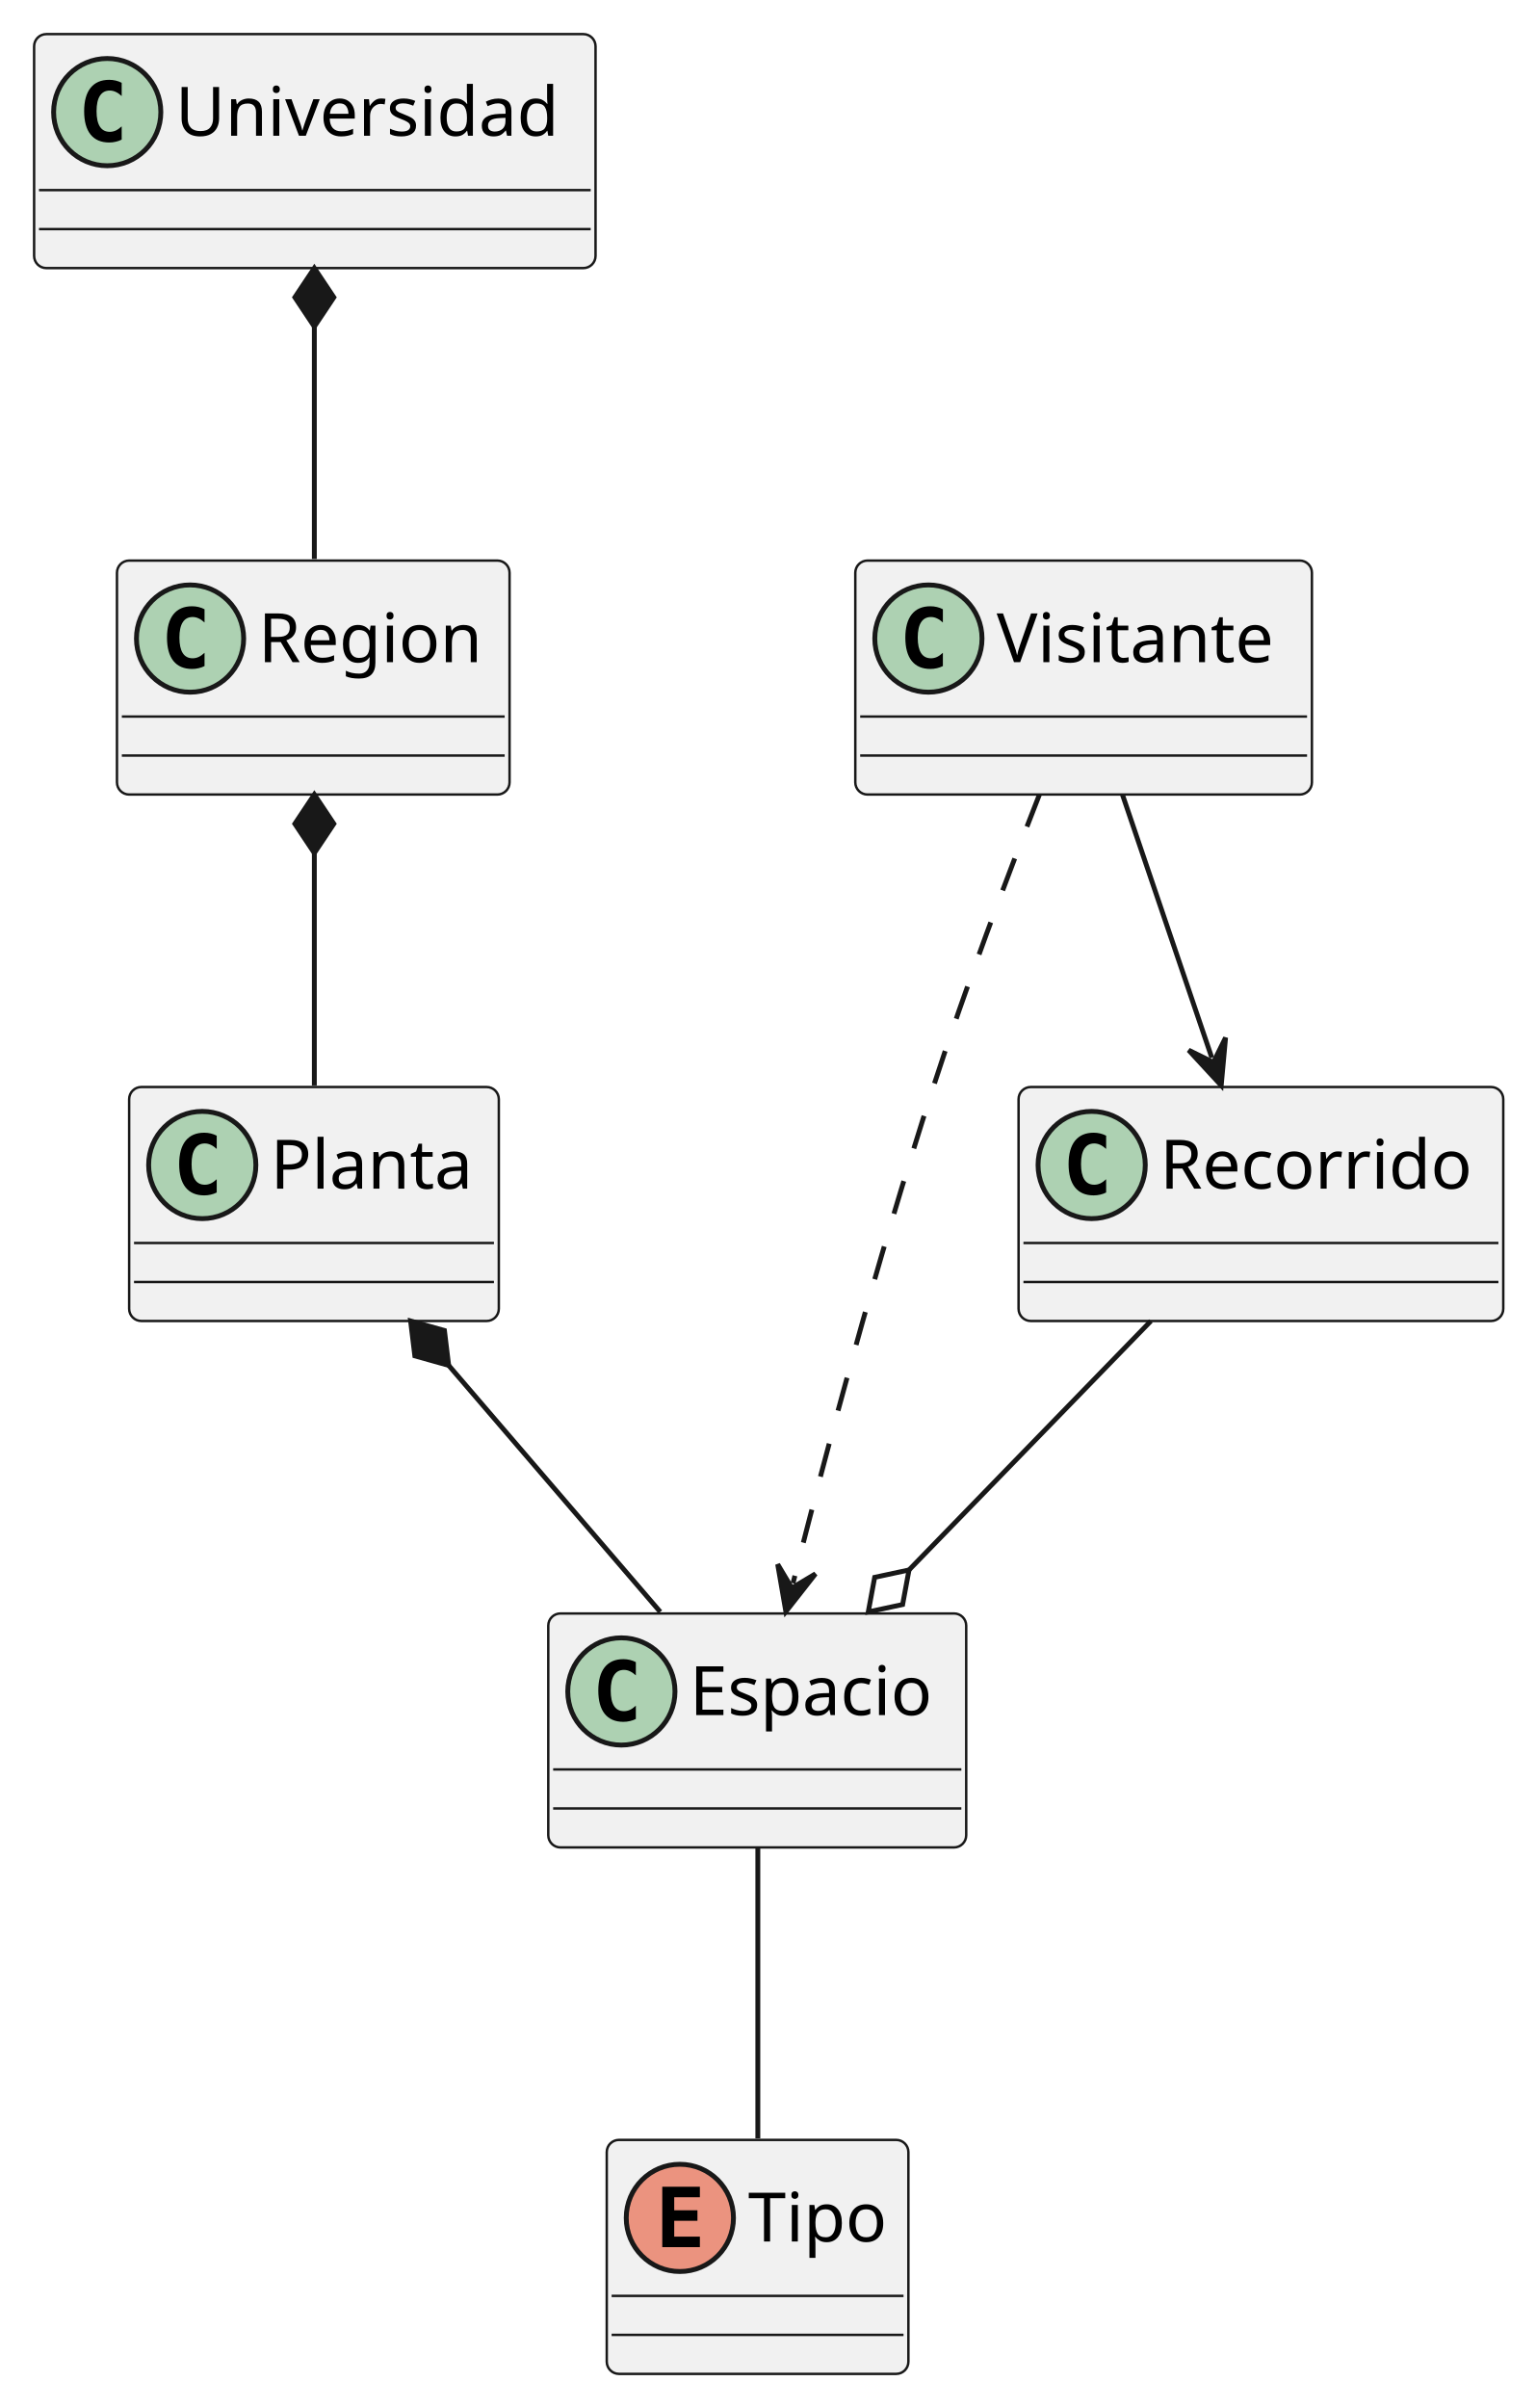
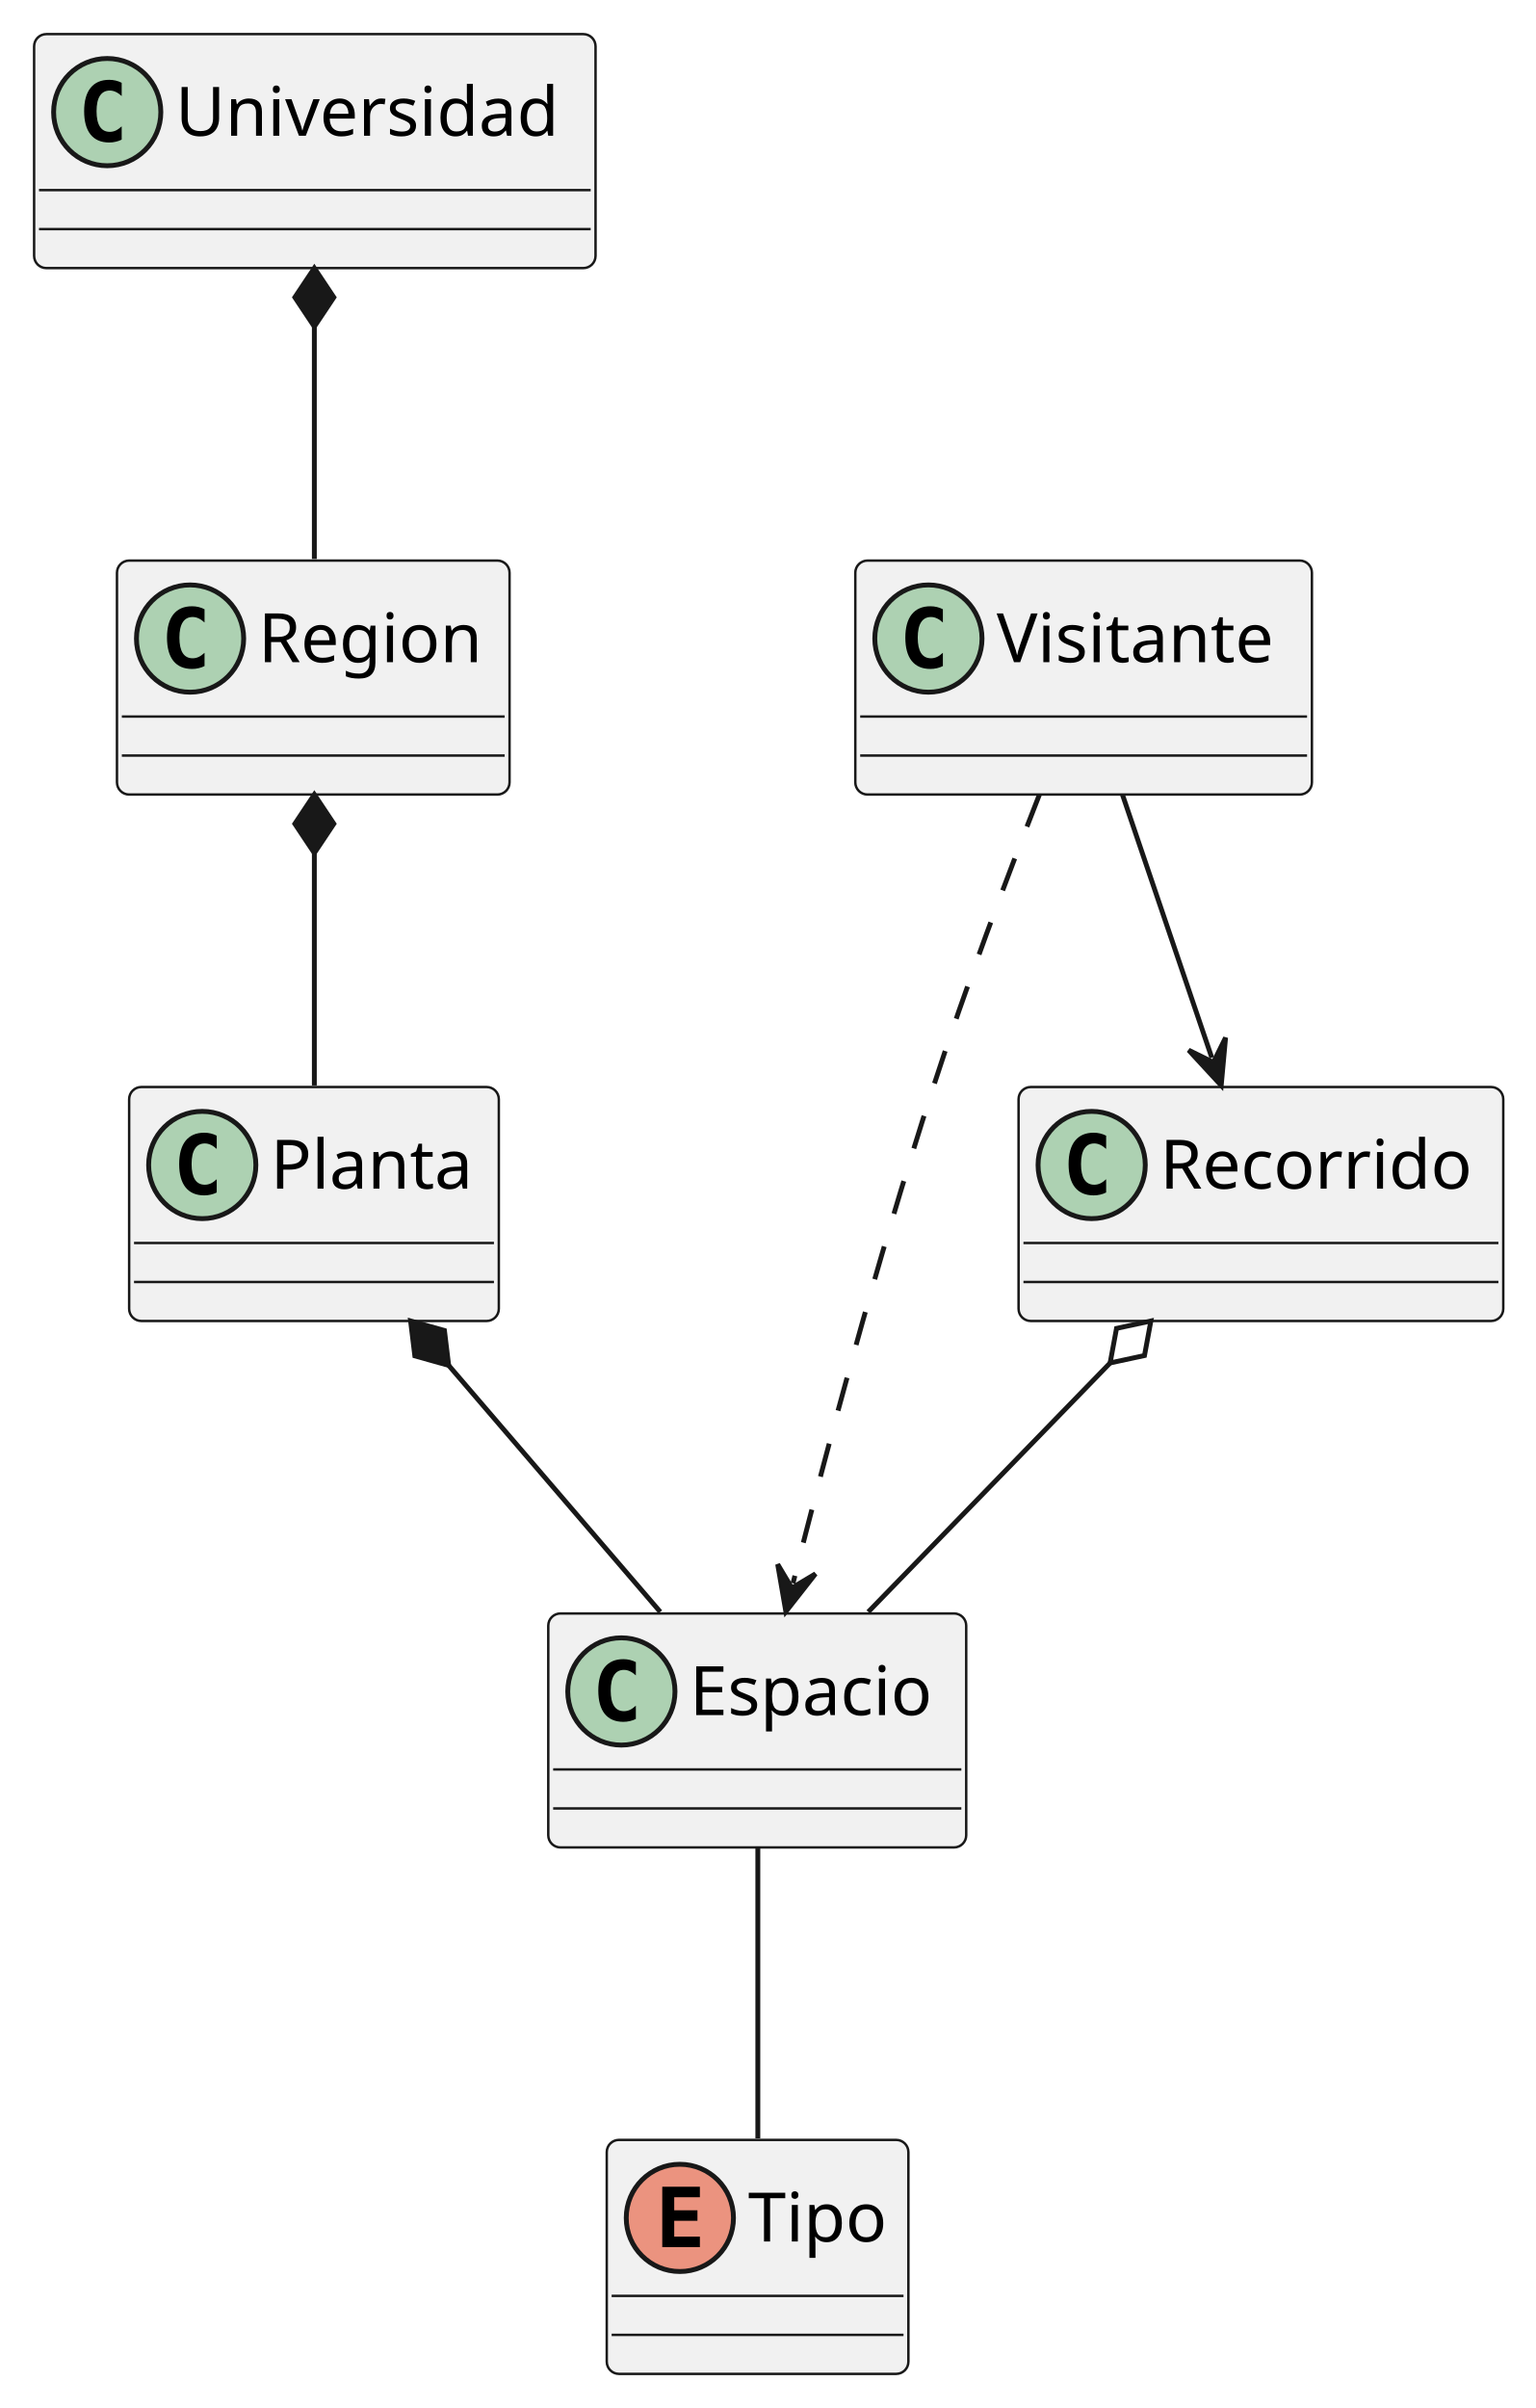
<svg xmlns="http://www.w3.org/2000/svg" contentStyleType="text/css" data-diagram-type="CLASS" height="494px" preserveAspectRatio="none" style="width:315px;height:494px;background:#FFFFFF;" version="1.1" viewBox="0 0 315 494" width="315px" zoomAndPan="magnify">
  <defs />
  <g>
    <g class="entity" data-entity="Tipo" data-source-line="1" data-uid="ent0002" id="entity_Tipo">
      <rect fill="#F1F1F1" height="48" rx="2.5" ry="2.5" style="stroke:#181818;stroke-width:0.5;" width="61.894" x="124.5" y="439" />
      <ellipse cx="139.5" cy="455" fill="#EB937F" rx="11" ry="11" style="stroke:#181818;stroke-width:1;" />
      <path d="M143.609,461 L135.891,461 L135.891,448.609 L143.609,448.609 L143.609,450.766 L138.344,450.766 L138.344,453.438 L143.109,453.438 L143.109,455.594 L138.344,455.594 L138.344,458.844 L143.609,458.844 L143.609,461 Z " fill="#000000" />
      <text fill="#000000" font-family="sans-serif" font-size="14" lengthAdjust="spacing" textLength="29.894" x="153.5" y="459.847">Tipo</text>
      <line style="stroke:#181818;stroke-width:0.5;" x1="125.5" x2="185.394" y1="471" y2="471" />
      <line style="stroke:#181818;stroke-width:0.5;" x1="125.5" x2="185.394" y1="479" y2="479" />
    </g>
    <g class="entity" data-entity="Universidad" data-source-line="3" data-uid="ent0003" id="entity_Universidad">
      <rect fill="#F1F1F1" height="48" rx="2.5" ry="2.5" style="stroke:#181818;stroke-width:0.5;" width="115.2" x="7" y="7" />
      <ellipse cx="22" cy="23" fill="#ADD1B2" rx="11" ry="11" style="stroke:#181818;stroke-width:1;" />
      <path d="M24.969,28.641 Q24.391,28.938 23.75,29.078 Q23.109,29.234 22.406,29.234 Q19.906,29.234 18.578,27.594 Q17.266,25.938 17.266,22.812 Q17.266,19.688 18.578,18.031 Q19.906,16.375 22.406,16.375 Q23.109,16.375 23.75,16.531 Q24.406,16.688 24.969,16.984 L24.969,19.703 Q24.344,19.125 23.75,18.859 Q23.156,18.578 22.531,18.578 Q21.188,18.578 20.5,19.656 Q19.812,20.719 19.812,22.812 Q19.812,24.906 20.5,25.984 Q21.188,27.047 22.531,27.047 Q23.156,27.047 23.75,26.781 Q24.344,26.5 24.969,25.922 L24.969,28.641 Z " fill="#000000" />
      <text fill="#000000" font-family="sans-serif" font-size="14" lengthAdjust="spacing" textLength="83.2" x="36" y="27.847">Universidad</text>
      <line style="stroke:#181818;stroke-width:0.5;" x1="8" x2="121.2" y1="39" y2="39" />
      <line style="stroke:#181818;stroke-width:0.5;" x1="8" x2="121.2" y1="47" y2="47" />
    </g>
    <g class="entity" data-entity="Region" data-source-line="3" data-uid="ent0004" id="entity_Region">
      <rect fill="#F1F1F1" height="48" rx="2.5" ry="2.5" style="stroke:#181818;stroke-width:0.5;" width="80.556" x="24" y="115" />
      <ellipse cx="39" cy="131" fill="#ADD1B2" rx="11" ry="11" style="stroke:#181818;stroke-width:1;" />
      <path d="M41.969,136.641 Q41.391,136.938 40.75,137.078 Q40.109,137.234 39.406,137.234 Q36.906,137.234 35.578,135.594 Q34.266,133.938 34.266,130.812 Q34.266,127.688 35.578,126.031 Q36.906,124.375 39.406,124.375 Q40.109,124.375 40.75,124.531 Q41.406,124.688 41.969,124.984 L41.969,127.703 Q41.344,127.125 40.75,126.859 Q40.156,126.578 39.531,126.578 Q38.188,126.578 37.5,127.656 Q36.812,128.719 36.812,130.812 Q36.812,132.906 37.5,133.984 Q38.188,135.047 39.531,135.047 Q40.156,135.047 40.75,134.781 Q41.344,134.5 41.969,133.922 L41.969,136.641 Z " fill="#000000" />
      <text fill="#000000" font-family="sans-serif" font-size="14" lengthAdjust="spacing" textLength="48.556" x="53" y="135.847">Region</text>
      <line style="stroke:#181818;stroke-width:0.5;" x1="25" x2="103.556" y1="147" y2="147" />
      <line style="stroke:#181818;stroke-width:0.5;" x1="25" x2="103.556" y1="155" y2="155" />
    </g>
    <g class="entity" data-entity="Planta" data-source-line="4" data-uid="ent0006" id="entity_Planta">
      <rect fill="#F1F1F1" height="48" rx="2.5" ry="2.5" style="stroke:#181818;stroke-width:0.5;" width="75.853" x="26.5" y="223" />
      <ellipse cx="41.5" cy="239" fill="#ADD1B2" rx="11" ry="11" style="stroke:#181818;stroke-width:1;" />
      <path d="M44.469,244.641 Q43.891,244.938 43.25,245.078 Q42.609,245.234 41.906,245.234 Q39.406,245.234 38.078,243.594 Q36.766,241.938 36.766,238.812 Q36.766,235.688 38.078,234.031 Q39.406,232.375 41.906,232.375 Q42.609,232.375 43.25,232.531 Q43.906,232.688 44.469,232.984 L44.469,235.703 Q43.844,235.125 43.25,234.859 Q42.656,234.578 42.031,234.578 Q40.688,234.578 40,235.656 Q39.312,236.719 39.312,238.812 Q39.312,240.906 40,241.984 Q40.688,243.047 42.031,243.047 Q42.656,243.047 43.25,242.781 Q43.844,242.5 44.469,241.922 L44.469,244.641 Z " fill="#000000" />
      <text fill="#000000" font-family="sans-serif" font-size="14" lengthAdjust="spacing" textLength="43.852" x="55.5" y="243.847">Planta</text>
      <line style="stroke:#181818;stroke-width:0.5;" x1="27.5" x2="101.353" y1="255" y2="255" />
      <line style="stroke:#181818;stroke-width:0.5;" x1="27.5" x2="101.353" y1="263" y2="263" />
    </g>
    <g class="entity" data-entity="Espacio" data-source-line="5" data-uid="ent0008" id="entity_Espacio">
      <rect fill="#F1F1F1" height="48" rx="2.5" ry="2.5" style="stroke:#181818;stroke-width:0.5;" width="85.758" x="112.5" y="331" />
      <ellipse cx="127.5" cy="347" fill="#ADD1B2" rx="11" ry="11" style="stroke:#181818;stroke-width:1;" />
      <path d="M130.469,352.641 Q129.891,352.938 129.25,353.078 Q128.609,353.234 127.906,353.234 Q125.406,353.234 124.078,351.594 Q122.766,349.938 122.766,346.812 Q122.766,343.688 124.078,342.031 Q125.406,340.375 127.906,340.375 Q128.609,340.375 129.25,340.531 Q129.906,340.688 130.469,340.984 L130.469,343.703 Q129.844,343.125 129.25,342.859 Q128.656,342.578 128.031,342.578 Q126.688,342.578 126,343.656 Q125.312,344.719 125.312,346.812 Q125.312,348.906 126,349.984 Q126.688,351.047 128.031,351.047 Q128.656,351.047 129.25,350.781 Q129.844,350.5 130.469,349.922 L130.469,352.641 Z " fill="#000000" />
      <text fill="#000000" font-family="sans-serif" font-size="14" lengthAdjust="spacing" textLength="53.758" x="141.5" y="351.847">Espacio</text>
      <line style="stroke:#181818;stroke-width:0.5;" x1="113.5" x2="197.258" y1="363" y2="363" />
      <line style="stroke:#181818;stroke-width:0.5;" x1="113.5" x2="197.258" y1="371" y2="371" />
    </g>
    <g class="entity" data-entity="Visitante" data-source-line="8" data-uid="ent0011" id="entity_Visitante">
      <rect fill="#F1F1F1" height="48" rx="2.5" ry="2.5" style="stroke:#181818;stroke-width:0.5;" width="93.694" x="175.5" y="115" />
      <ellipse cx="190.5" cy="131" fill="#ADD1B2" rx="11" ry="11" style="stroke:#181818;stroke-width:1;" />
      <path d="M193.469,136.641 Q192.891,136.938 192.25,137.078 Q191.609,137.234 190.906,137.234 Q188.406,137.234 187.078,135.594 Q185.766,133.938 185.766,130.812 Q185.766,127.688 187.078,126.031 Q188.406,124.375 190.906,124.375 Q191.609,124.375 192.25,124.531 Q192.906,124.688 193.469,124.984 L193.469,127.703 Q192.844,127.125 192.25,126.859 Q191.656,126.578 191.031,126.578 Q189.688,126.578 189,127.656 Q188.312,128.719 188.312,130.812 Q188.312,132.906 189,133.984 Q189.688,135.047 191.031,135.047 Q191.656,135.047 192.25,134.781 Q192.844,134.5 193.469,133.922 L193.469,136.641 Z " fill="#000000" />
      <text fill="#000000" font-family="sans-serif" font-size="14" lengthAdjust="spacing" textLength="61.694" x="204.5" y="135.847">Visitante</text>
      <line style="stroke:#181818;stroke-width:0.5;" x1="176.5" x2="268.194" y1="147" y2="147" />
      <line style="stroke:#181818;stroke-width:0.5;" x1="176.5" x2="268.194" y1="155" y2="155" />
    </g>
    <g class="entity" data-entity="Recorrido" data-source-line="8" data-uid="ent0012" id="entity_Recorrido">
      <rect fill="#F1F1F1" height="48" rx="2.5" ry="2.5" style="stroke:#181818;stroke-width:0.5;" width="99.457" x="209" y="223" />
      <ellipse cx="224" cy="239" fill="#ADD1B2" rx="11" ry="11" style="stroke:#181818;stroke-width:1;" />
      <path d="M226.969,244.641 Q226.391,244.938 225.75,245.078 Q225.109,245.234 224.406,245.234 Q221.906,245.234 220.578,243.594 Q219.266,241.938 219.266,238.812 Q219.266,235.688 220.578,234.031 Q221.906,232.375 224.406,232.375 Q225.109,232.375 225.75,232.531 Q226.406,232.688 226.969,232.984 L226.969,235.703 Q226.344,235.125 225.75,234.859 Q225.156,234.578 224.531,234.578 Q223.188,234.578 222.5,235.656 Q221.812,236.719 221.812,238.812 Q221.812,240.906 222.5,241.984 Q223.188,243.047 224.531,243.047 Q225.156,243.047 225.75,242.781 Q226.344,242.5 226.969,241.922 L226.969,244.641 Z " fill="#000000" />
      <text fill="#000000" font-family="sans-serif" font-size="14" lengthAdjust="spacing" textLength="67.457" x="238" y="243.847">Recorrido</text>
      <line style="stroke:#181818;stroke-width:0.5;" x1="210" x2="307.457" y1="255" y2="255" />
      <line style="stroke:#181818;stroke-width:0.5;" x1="210" x2="307.457" y1="263" y2="263" />
    </g>
    <g class="link" data-entity-1="Universidad" data-entity-2="Region" data-source-line="3" data-uid="lnk5" id="link_Universidad_Region">
      <path codeLine="3" d="M64.5,67 C64.5,84.66 64.5,96.94 64.5,114.68" fill="none" id="Universidad-backto-Region" style="stroke:#181818;stroke-width:1;" />
      <polygon fill="#181818" points="64.5,55,60.5,61,64.5,67,68.5,61,64.5,55" style="stroke:#181818;stroke-width:1;" />
    </g>
    <g class="link" data-entity-1="Region" data-entity-2="Planta" data-source-line="4" data-uid="lnk7" id="link_Region_Planta">
      <path codeLine="4" d="M64.5,175 C64.5,192.66 64.5,204.94 64.5,222.68" fill="none" id="Region-backto-Planta" style="stroke:#181818;stroke-width:1;" />
      <polygon fill="#181818" points="64.5,163,60.5,169,64.5,175,68.5,169,64.5,163" style="stroke:#181818;stroke-width:1;" />
    </g>
    <g class="link" data-entity-1="Planta" data-entity-2="Espacio" data-source-line="5" data-uid="lnk9" id="link_Planta_Espacio">
      <path codeLine="5" d="M92.063,280.108 C107.213,297.768 120.25,312.94 135.48,330.68" fill="none" id="Planta-backto-Espacio" style="stroke:#181818;stroke-width:1;" />
      <polygon fill="#181818" points="84.25,271,85.121,278.158,92.063,280.108,91.193,272.95,84.25,271" style="stroke:#181818;stroke-width:1;" />
    </g>
    <g class="link" data-entity-1="Espacio" data-entity-2="Tipo" data-source-line="6" data-uid="lnk10" id="link_Espacio_Tipo">
      <path codeLine="6" d="M155.5,379 C155.5,396.66 155.5,420.94 155.5,438.68" fill="none" id="Espacio-Tipo" style="stroke:#181818;stroke-width:1;" />
    </g>
    <g class="link" data-entity-1="Visitante" data-entity-2="Recorrido" data-source-line="8" data-uid="lnk13" id="link_Visitante_Recorrido">
      <path codeLine="8" d="M230.31,163 C236.31,180.66 242.632,199.258 248.652,216.998" fill="none" id="Visitante-to-Recorrido" style="stroke:#181818;stroke-width:1;" />
      <polygon fill="#181818" points="250.58,222.68,251.476,212.872,248.973,217.945,243.9,215.443,250.58,222.68" style="stroke:#181818;stroke-width:1;" />
    </g>
    <g class="link" data-entity-1="Recorrido" data-entity-2="Espacio" data-source-line="9" data-uid="lnk14" id="link_Recorrido_Espacio">
-       <path codeLine="9" d="M236.15,271 C218.99,288.66 203.763,304.334 186.523,322.074" fill="none" id="Recorrido-to-Espacio" style="stroke:#181818;stroke-width:1;" />
-       <polygon fill="none" points="178.16,330.68,185.21,329.165,186.523,322.074,179.473,323.589,178.16,330.68" style="stroke:#181818;stroke-width:1;" />
+       <path codeLine="9" d="M227.787,279.606 C210.627,297.266 195.4,312.94 178.16,330.68" fill="none" id="Recorrido-backto-Espacio" style="stroke:#181818;stroke-width:1;" />
+       <polygon fill="none" points="236.15,271,229.1,272.516,227.787,279.606,234.838,278.091,236.15,271" style="stroke:#181818;stroke-width:1;" />
    </g>
    <g class="link" data-entity-1="Visitante" data-entity-2="Espacio" data-source-line="10" data-uid="lnk15" id="link_Visitante_Espacio">
      <path codeLine="10" d="M213.26,163.06 C206.78,179.61 198.13,202.51 191.5,223 C179.45,260.25 169.357,298.462 162.717,324.802" fill="none" id="Visitante-to-Espacio" style="stroke:#181818;stroke-width:1;stroke-dasharray:7,7;" />
      <polygon fill="#181818" points="161.25,330.62,167.329,322.871,162.472,325.772,159.571,320.915,161.25,330.62" style="stroke:#181818;stroke-width:1;" />
    </g>
  </g>
</svg>
